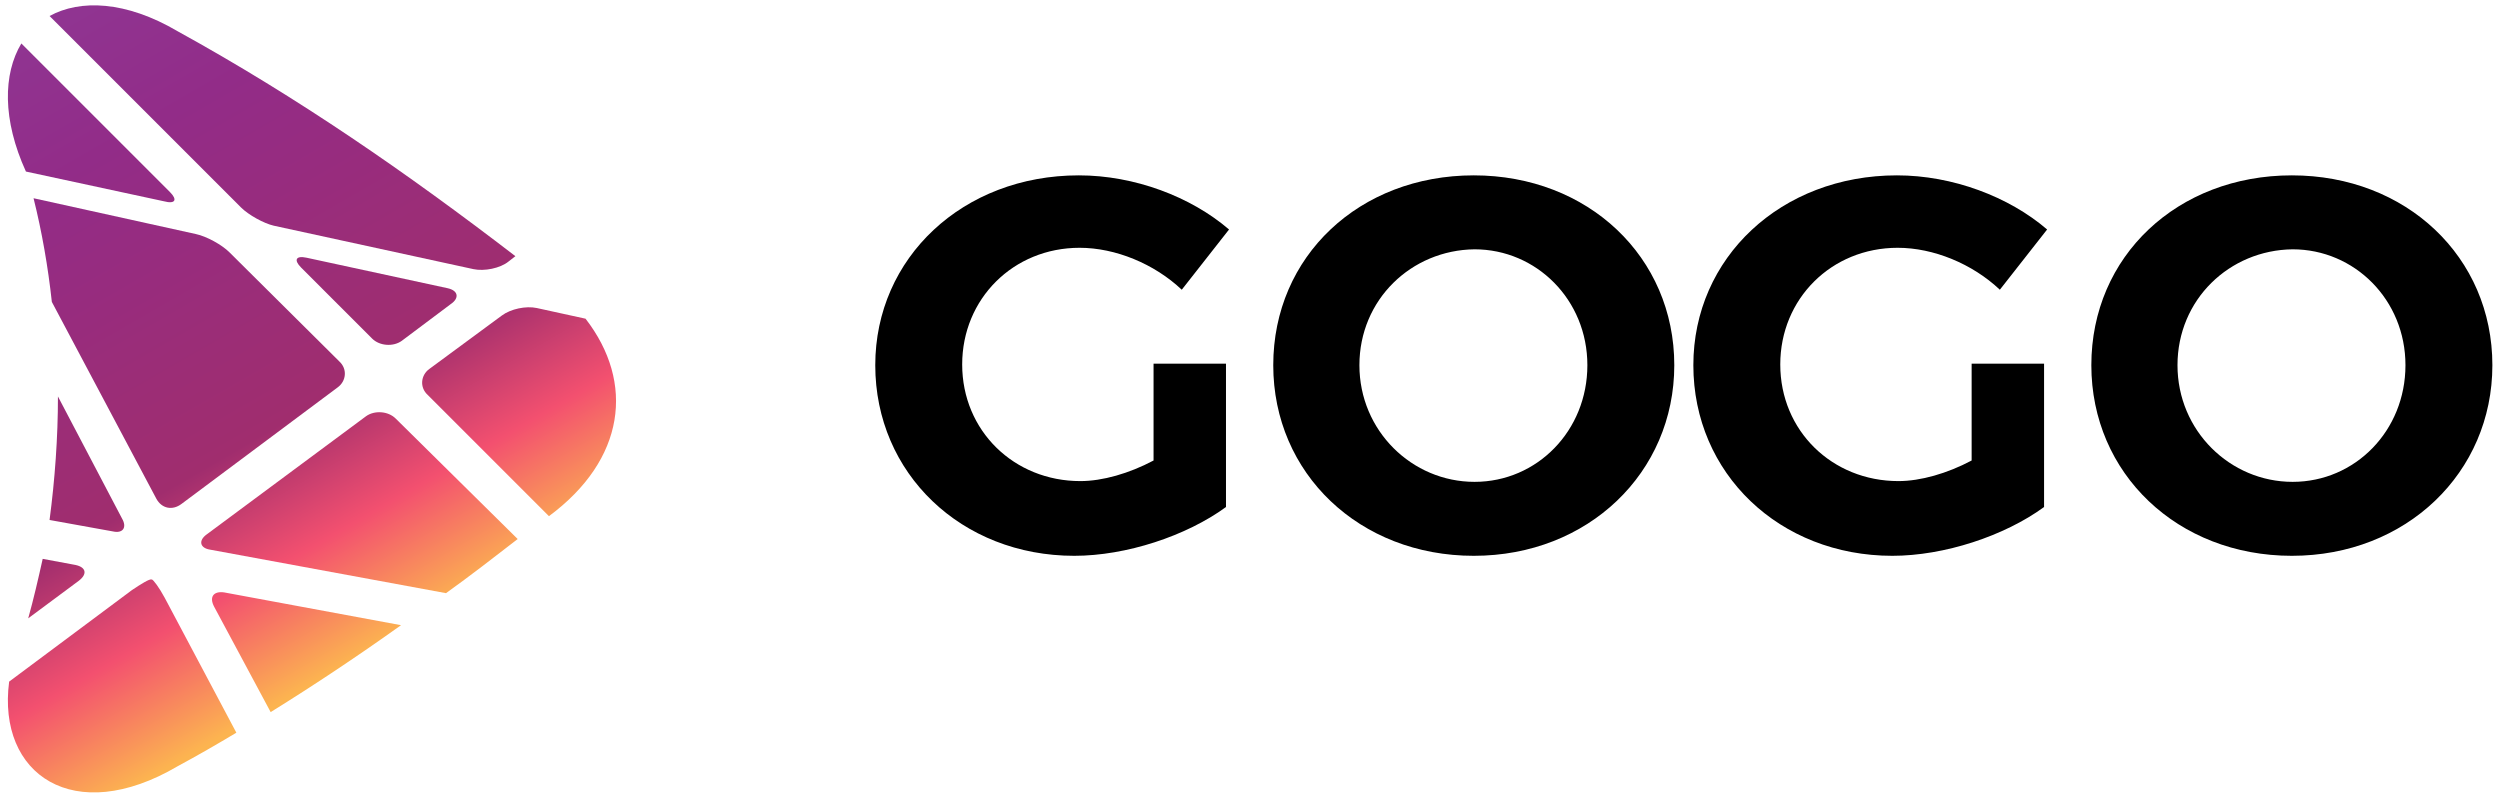
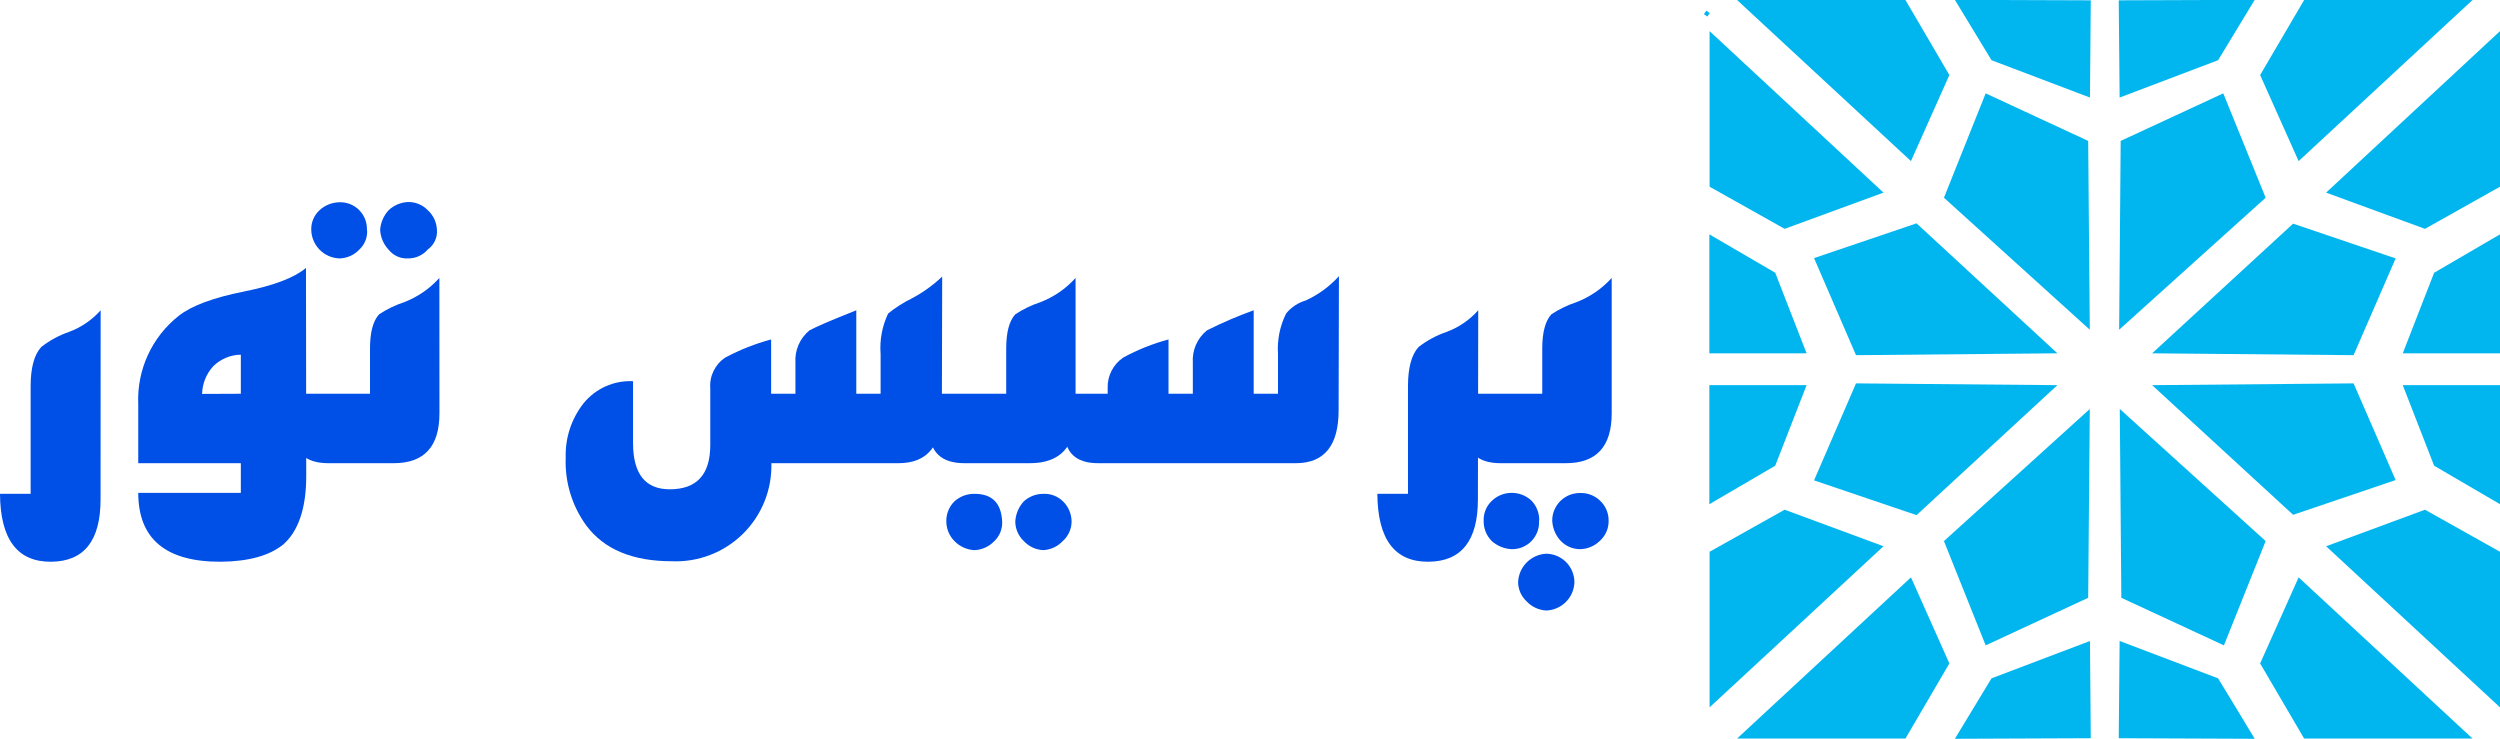
- <svg xmlns="http://www.w3.org/2000/svg" version="1.1" id="Layer_1" x="0px" y="0px" viewBox="0 0 327.9 104.6" style="enable-background:new 0 0 327.9 104.6;" xml:space="preserve">
-   <style type="text/css">
- 	.st0{fill:url(#SVGID_1_);}
- 	.st1{fill:url(#SVGID_2_);}
- 	.st2{fill:url(#SVGID_3_);}
- 	.st3{fill:url(#SVGID_4_);}
- 	.st4{fill:url(#SVGID_5_);}
- 	.st5{fill:url(#SVGID_6_);}
- 	.st6{fill:url(#SVGID_7_);}
- 	.st7{fill:url(#SVGID_8_);}
- 	.st8{fill:url(#SVGID_9_);}
- 	.st9{fill:url(#SVGID_10_);}
- </style>
-   <g>
-     <linearGradient id="SVGID_1_" gradientUnits="userSpaceOnUse" x1="-12.158" y1="-21.078" x2="50.025" y2="86.625">
-       <stop offset="0" style="stop-color:#8C42A1" />
-       <stop offset="0.389" style="stop-color:#922C88" />
-       <stop offset="0.731" style="stop-color:#A02D6E" />
-       <stop offset="0.86" style="stop-color:#F3506F" />
-       <stop offset="0.985" style="stop-color:#FCB450" />
-     </linearGradient>
-     <path class="st0" d="M20.5,65.4c0.7,1.3,2.1,1.6,3.3,0.7l20.5-15.3c1.1-0.8,1.3-2.4,0.2-3.4L30.1,33.1c-1-1-3-2.1-4.4-2.4L4.4,26   c1.1,4.4,1.9,9,2.4,13.6L20.5,65.4z" />
-     <linearGradient id="SVGID_2_" gradientUnits="userSpaceOnUse" x1="-40.403" y1="-4.771" x2="21.78" y2="102.932">
-       <stop offset="0" style="stop-color:#8C42A1" />
-       <stop offset="0.389" style="stop-color:#922C88" />
-       <stop offset="0.731" style="stop-color:#A02D6E" />
-       <stop offset="0.86" style="stop-color:#F3506F" />
-       <stop offset="0.985" style="stop-color:#FCB450" />
-     </linearGradient>
-     <path class="st1" d="M9.9,74.1l-4.3-0.8C5,76,4.4,78.6,3.7,81.1l6.6-4.9C11.5,75.3,11.3,74.4,9.9,74.1z" />
-     <linearGradient id="SVGID_3_" gradientUnits="userSpaceOnUse" x1="-32.969" y1="-9.063" x2="29.213" y2="98.64">
-       <stop offset="0" style="stop-color:#8C42A1" />
-       <stop offset="0.389" style="stop-color:#922C88" />
-       <stop offset="0.731" style="stop-color:#A02D6E" />
-       <stop offset="0.86" style="stop-color:#F3506F" />
-       <stop offset="0.985" style="stop-color:#FCB450" />
-     </linearGradient>
-     <path class="st2" d="M16,68L7.6,52c0,5.4-0.4,10.9-1.1,16.2l8.3,1.5C16.1,70,16.7,69.2,16,68z" />
-     <linearGradient id="SVGID_4_" gradientUnits="userSpaceOnUse" x1="-12.813" y1="-20.7" x2="49.369" y2="87.003">
-       <stop offset="0" style="stop-color:#8C42A1" />
-       <stop offset="0.389" style="stop-color:#922C88" />
-       <stop offset="0.731" style="stop-color:#A02D6E" />
-       <stop offset="0.86" style="stop-color:#F3506F" />
-       <stop offset="0.985" style="stop-color:#FCB450" />
-     </linearGradient>
-     <path class="st3" d="M22.3,25.2L2.8,5.7c-2.4,4-2.5,10,0.6,16.8l18.1,3.9C23,26.8,23.3,26.2,22.3,25.2z" />
-     <linearGradient id="SVGID_5_" gradientUnits="userSpaceOnUse" x1="7.894" y1="-32.655" x2="70.076" y2="75.048">
-       <stop offset="0" style="stop-color:#8C42A1" />
-       <stop offset="0.389" style="stop-color:#922C88" />
-       <stop offset="0.731" style="stop-color:#A02D6E" />
-       <stop offset="0.86" style="stop-color:#F3506F" />
-       <stop offset="0.985" style="stop-color:#FCB450" />
-     </linearGradient>
-     <path class="st4" d="M35.9,29.6l26.2,5.7c1.4,0.3,3.5-0.1,4.6-1l0.9-0.7C53.4,22.7,39.1,12.8,23.3,4.1c-6.8-4-12.8-4.2-16.8-2   l25.1,25.1C32.6,28.2,34.6,29.3,35.9,29.6z" />
-     <linearGradient id="SVGID_6_" gradientUnits="userSpaceOnUse" x1="9.082" y1="-33.341" x2="71.265" y2="74.362">
-       <stop offset="0" style="stop-color:#8C42A1" />
-       <stop offset="0.389" style="stop-color:#922C88" />
-       <stop offset="0.731" style="stop-color:#A02D6E" />
-       <stop offset="0.86" style="stop-color:#F3506F" />
-       <stop offset="0.985" style="stop-color:#FCB450" />
-     </linearGradient>
-     <path class="st5" d="M58.7,37.8l-18.5-4c-1.4-0.3-1.7,0.3-0.7,1.3l9.3,9.3c1,1,2.8,1.1,3.9,0.3l6.4-4.8   C60.3,39.1,60.1,38.1,58.7,37.8z" />
-     <linearGradient id="SVGID_7_" gradientUnits="userSpaceOnUse" x1="-17.145" y1="-18.198" x2="45.037" y2="89.504">
-       <stop offset="0" style="stop-color:#8C42A1" />
-       <stop offset="0.389" style="stop-color:#922C88" />
-       <stop offset="0.731" style="stop-color:#A02D6E" />
-       <stop offset="0.86" style="stop-color:#F3506F" />
-       <stop offset="0.985" style="stop-color:#FCB450" />
-     </linearGradient>
-     <path class="st6" d="M28.1,79.6l7.4,13.8C41.3,89.8,47,86,52.6,82l-23.2-4.3C28,77.5,27.4,78.3,28.1,79.6z" />
-     <linearGradient id="SVGID_8_" gradientUnits="userSpaceOnUse" x1="-7.617" y1="-23.7" x2="54.566" y2="84.003">
-       <stop offset="0" style="stop-color:#8C42A1" />
-       <stop offset="0.389" style="stop-color:#922C88" />
-       <stop offset="0.731" style="stop-color:#A02D6E" />
-       <stop offset="0.86" style="stop-color:#F3506F" />
-       <stop offset="0.985" style="stop-color:#FCB450" />
-     </linearGradient>
-     <path class="st7" d="M51.9,54.9c-1-1-2.8-1.1-3.9-0.3L27.1,70.1c-1.1,0.8-0.9,1.8,0.5,2l30.9,5.7c3.2-2.3,6.3-4.7,9.4-7.1   L51.9,54.9z" />
-     <linearGradient id="SVGID_9_" gradientUnits="userSpaceOnUse" x1="17.523" y1="-38.214" x2="79.705" y2="69.489">
-       <stop offset="0" style="stop-color:#8C42A1" />
-       <stop offset="0.389" style="stop-color:#922C88" />
-       <stop offset="0.731" style="stop-color:#A02D6E" />
-       <stop offset="0.86" style="stop-color:#F3506F" />
-       <stop offset="0.985" style="stop-color:#FCB450" />
-     </linearGradient>
-     <path class="st8" d="M65.8,41.4l-9.5,7c-1.1,0.8-1.3,2.4-0.2,3.4l15.9,15.9c10-7.4,11.3-17.5,4.8-25.9l-6.4-1.4   C69,40.1,67,40.5,65.8,41.4z" />
-     <linearGradient id="SVGID_10_" gradientUnits="userSpaceOnUse" x1="-41.402" y1="-4.194" x2="20.78" y2="103.509">
-       <stop offset="0" style="stop-color:#8C42A1" />
-       <stop offset="0.389" style="stop-color:#922C88" />
-       <stop offset="0.731" style="stop-color:#A02D6E" />
-       <stop offset="0.86" style="stop-color:#F3506F" />
-       <stop offset="0.985" style="stop-color:#FCB450" />
-     </linearGradient>
-     <path class="st9" d="M19.9,76c-0.3-0.1-1.4,0.6-2.6,1.4l-16.1,12c-1.6,12.2,8.5,19.1,22.1,11.1c2.6-1.4,5.2-2.9,7.7-4.4l-9.4-17.7   C20.9,77.1,20.1,76,19.9,76z" />
-     <g>
-       <path d="M151.2,47.7h9.6v18.8c-5.2,3.8-13.1,6.4-19.9,6.4c-14.8,0-26.1-10.8-26.1-25c0-14.1,11.5-24.9,26.7-24.9    c7.3,0,14.7,2.8,19.7,7.1l-6.2,7.9c-3.6-3.4-8.7-5.5-13.4-5.5c-8.7,0-15.4,6.7-15.4,15.3c0,8.7,6.8,15.3,15.5,15.3    c2.9,0,6.4-1,9.6-2.7V47.7z" />
-       <path d="M219.6,47.9c0,14.1-11.3,25-26.3,25s-26.3-10.8-26.3-25c0-14.3,11.3-24.9,26.3-24.9S219.6,33.7,219.6,47.9z M178.3,47.9    c0,8.6,6.9,15.3,15.1,15.3c8.2,0,14.8-6.7,14.8-15.3c0-8.6-6.7-15.2-14.8-15.2C185.1,32.8,178.3,39.3,178.3,47.9z" />
-       <path d="M258.5,47.7h9.6v18.8c-5.2,3.8-13.1,6.4-19.9,6.4c-14.8,0-26.1-10.8-26.1-25c0-14.1,11.5-24.9,26.7-24.9    c7.3,0,14.7,2.8,19.7,7.1l-6.2,7.9c-3.6-3.4-8.7-5.5-13.4-5.5c-8.7,0-15.4,6.7-15.4,15.3c0,8.7,6.8,15.3,15.5,15.3    c2.9,0,6.4-1,9.6-2.7V47.7z" />
-       <path d="M326.9,47.9c0,14.1-11.3,25-26.3,25s-26.3-10.8-26.3-25c0-14.3,11.3-24.9,26.3-24.9S326.9,33.7,326.9,47.9z M285.6,47.9    c0,8.6,6.9,15.3,15.1,15.3c8.2,0,14.8-6.7,14.8-15.3c0-8.6-6.7-15.2-14.8-15.2C292.4,32.8,285.6,39.3,285.6,47.9z" />
-     </g>
-   </g>
+ <svg xmlns="http://www.w3.org/2000/svg" id="Layer_1" data-name="Layer 1" viewBox="0 0 308.51 91.14">
+   <defs>
+     <style>.cls-1{fill:#01b6ef;}.cls-2{fill:#0050e7;}</style>
+   </defs>
+   <rect class="cls-1" x="223.86" y="9.65" width="0.52" height="0.52" transform="translate(72.85 178.72) rotate(-54.64)" />
+   <path class="cls-1" d="M249.31,28.11,227.85,8.23h20.78l5.42,9.26Z" transform="translate(-13.49 -8.23)" />
+   <path class="cls-1" d="M245.92,32,224.46,12.07v19.2l9.26,5.2Z" transform="translate(-13.49 -8.23)" />
+   <path class="cls-1" d="M247.42,69.32" transform="translate(-13.49 -8.23)" />
+   <path class="cls-1" d="M226.94,74.51" transform="translate(-13.49 -8.23)" />
+   <path class="cls-1" d="M253.38,32.63l18,16.29q-.1-11.65-.2-23.3l-12.65-5.87Z" transform="translate(-13.49 -8.23)" />
+   <path class="cls-1" d="M242.53,52.06l24.85-.23L250,35.79l-12.65,4.29Z" transform="translate(-13.49 -8.23)" />
+   <path class="cls-1" d="M236.43,51.83h-12V37.15l8.13,4.74Z" transform="translate(-13.49 -8.23)" />
+   <path class="cls-1" d="M271.4,20.27l.1-12-16.77-.06,4.52,7.45Z" transform="translate(-13.49 -8.23)" />
+   <path class="cls-1" d="M297.15,28.11,318.61,8.23H297.83l-5.43,9.26Z" transform="translate(-13.49 -8.23)" />
+   <path class="cls-1" d="M300.54,32,322,12.07v19.2l-9.26,5.2Z" transform="translate(-13.49 -8.23)" />
+   <path class="cls-1" d="M293.08,32.63,275,48.92q.1-11.65.19-23.3l12.66-5.87Z" transform="translate(-13.49 -8.23)" />
+   <path class="cls-1" d="M303.93,52.06l-24.86-.23,17.4-16,12.65,4.29Z" transform="translate(-13.49 -8.23)" />
+   <path class="cls-1" d="M310,51.83h12V37.15l-8.13,4.74Z" transform="translate(-13.49 -8.23)" />
+   <path class="cls-1" d="M275.06,20.27l-.11-12,16.78-.06-4.52,7.45Z" transform="translate(-13.49 -8.23)" />
+   <path class="cls-1" d="M249.31,79.48,227.85,99.37h20.78l5.42-9.27Z" transform="translate(-13.49 -8.23)" />
+   <path class="cls-1" d="M245.92,75.64,224.46,95.52V76.32l9.26-5.19Z" transform="translate(-13.49 -8.23)" />
+   <path class="cls-1" d="M253.38,75l18-16.3q-.1,11.65-.2,23.3l-12.65,5.87Z" transform="translate(-13.49 -8.23)" />
+   <path class="cls-1" d="M242.53,55.54l24.85.22L250,71.8l-12.65-4.29Z" transform="translate(-13.49 -8.23)" />
+   <path class="cls-1" d="M236.43,55.76h-12V70.45l8.13-4.75Z" transform="translate(-13.49 -8.23)" />
+   <path class="cls-1" d="M271.4,87.33l.1,12-16.77.07,4.52-7.46Z" transform="translate(-13.49 -8.23)" />
+   <path class="cls-1" d="M297.15,79.48l21.46,19.89H297.83L292.4,90.1Z" transform="translate(-13.49 -8.23)" />
+   <path class="cls-1" d="M300.54,75.64,322,95.52V76.32l-9.26-5.19Z" transform="translate(-13.49 -8.23)" />
+   <path class="cls-1" d="M293.08,75l-18-16.3q.1,11.65.19,23.3l12.66,5.87Z" transform="translate(-13.49 -8.23)" />
+   <path class="cls-1" d="M303.93,55.54l-24.86.22,17.4,16,12.65-4.29Z" transform="translate(-13.49 -8.23)" />
+   <path class="cls-1" d="M310,55.76h12V70.45l-8.13-4.75Z" transform="translate(-13.49 -8.23)" />
+   <path class="cls-1" d="M275.06,87.33l-.11,12,16.78.07c-1.51-2.49-3-5-4.52-7.46Z" transform="translate(-13.49 -8.23)" />
+   <path class="cls-2" d="M25.9,69.85q0,7.64-6.08,7.7-6.27.06-6.33-8.38h3.78V55.89c0-2.27.44-3.89,1.31-4.84A11.81,11.81,0,0,1,22,49.19a9.77,9.77,0,0,0,3.91-2.67Z" transform="translate(-13.49 -8.23)" />
+   <path class="cls-2" d="M51.28,67c0,4-1,6.83-2.86,8.44-1.69,1.36-4.24,2.07-7.63,2.11q-10.23.06-10.24-8.5H43.21V65.39H30.55V58.13a13.17,13.17,0,0,1,5-10.93q2.36-1.86,8.07-3,5.52-1.11,7.63-2.91ZM43.21,56.82V52a4.93,4.93,0,0,0-3.41,1.43,5.22,5.22,0,0,0-1.37,3.41Z" transform="translate(-13.49 -8.23)" />
+   <path class="cls-2" d="M67.72,59.24q0,6.15-5.64,6.15H54c-2.9,0-4.34-1.41-4.34-4.22V56.82h9.49V51.24c0-2,.37-3.4,1.12-4.22a12.73,12.73,0,0,1,3.07-1.49,11.35,11.35,0,0,0,4.37-3ZM58.79,36.59A3,3,0,0,1,57.86,39a3.47,3.47,0,0,1-2.49,1.12,3.6,3.6,0,0,1-3.47-3.54,3.15,3.15,0,0,1,1-2.39,3.71,3.71,0,0,1,2.45-1,3.29,3.29,0,0,1,3.42,3.41Zm8.62,0A2.7,2.7,0,0,1,66.3,39a3.19,3.19,0,0,1-2.49,1.12,2.84,2.84,0,0,1-2.35-1.06,3.87,3.87,0,0,1-1.06-2.48,4,4,0,0,1,1.06-2.42,3.74,3.74,0,0,1,2.35-1,3.29,3.29,0,0,1,2.46,1A3.47,3.47,0,0,1,67.41,36.59Z" transform="translate(-13.49 -8.23)" />
+   <path class="cls-2" d="M129.72,58.87c0,4.34-1.78,6.52-5.34,6.52h-15.7a11.79,11.79,0,0,1-12.29,12.1q-7.26,0-10.55-4.41A13.33,13.33,0,0,1,83.3,64.7,10.33,10.33,0,0,1,85.5,58a7.42,7.42,0,0,1,6.11-2.73V62.9q0,5.71,4.53,5.71,5,0,5-5.46v-7A4.16,4.16,0,0,1,103,52.35a26.42,26.42,0,0,1,5.65-2.23v6.7h3V53a4.75,4.75,0,0,1,1.73-4q1.24-.68,5.78-2.48v10.3h3v-4.9a9.86,9.86,0,0,1,.93-5A15,15,0,0,1,126,45.06a17.07,17.07,0,0,0,3.76-2.7Z" transform="translate(-13.49 -8.23)" />
+   <path class="cls-2" d="M146.22,59.24q0,6.15-5.64,6.15h-8.07c-2.9,0-4.34-1.41-4.34-4.22V56.82h9.49V51.24c0-2,.37-3.4,1.12-4.22a12.73,12.73,0,0,1,3.07-1.49,11.28,11.28,0,0,0,4.37-3Zm-9.06,13.34a3.13,3.13,0,0,1-1,2.46,3.57,3.57,0,0,1-2.45,1.08A3.71,3.71,0,0,1,131.27,75a3.47,3.47,0,0,1-1-2.42,3.37,3.37,0,0,1,1-2.48,3.62,3.62,0,0,1,2.48-.93Q137,69.17,137.16,72.58Zm8.57,0A3.26,3.26,0,0,1,144.64,75a3.58,3.58,0,0,1-2.39,1.12A3.51,3.51,0,0,1,139.83,75a3.35,3.35,0,0,1-1.05-2.42,4,4,0,0,1,1.05-2.48,3.57,3.57,0,0,1,2.42-.93,3.26,3.26,0,0,1,2.42.93A3.52,3.52,0,0,1,145.73,72.58Z" transform="translate(-13.49 -8.23)" />
+   <path class="cls-2" d="M178.68,58.87c0,4.34-1.76,6.52-5.28,6.52H149q-4.15,0-4.15-4V56.82h5.33v-.68a4.38,4.38,0,0,1,1.93-3.79,25.25,25.25,0,0,1,5.58-2.23v6.7h3V53a4.73,4.73,0,0,1,1.74-4,51.54,51.54,0,0,1,5.77-2.48v10.3h3v-4.9a9.77,9.77,0,0,1,1-5,4.88,4.88,0,0,1,2.42-1.61,12.55,12.55,0,0,0,4.1-3Z" transform="translate(-13.49 -8.23)" />
+   <path class="cls-2" d="M195.87,69.85q0,7.64-6.08,7.7-6.27.06-6.33-8.38h3.78V55.89c0-2.27.44-3.89,1.31-4.84A11.81,11.81,0,0,1,192,49.19a9.77,9.77,0,0,0,3.91-2.67Z" transform="translate(-13.49 -8.23)" />
+   <path class="cls-2" d="M212.38,59.24c0,4.1-1.89,6.15-5.65,6.15h-8.07q-4.33,0-4.34-4.22V56.82h9.49V51.24c0-2,.38-3.4,1.12-4.22A12.73,12.73,0,0,1,208,45.53a11.39,11.39,0,0,0,4.38-3Zm-8.94,13.22a3.47,3.47,0,0,0-.93-2.42,3.56,3.56,0,0,0-4.93,0,3.22,3.22,0,0,0-1,2.42,3.44,3.44,0,0,0,1,2.54A4,4,0,0,0,200,76a3.31,3.31,0,0,0,3.41-3.54Zm4.34,7.63a3.53,3.53,0,0,0-3.47-3.53,3.66,3.66,0,0,0-3.48,3.53,3.28,3.28,0,0,0,1.06,2.36,3.58,3.58,0,0,0,2.42,1.12,3.61,3.61,0,0,0,3.47-3.48ZM212,72.46a3.33,3.33,0,0,0-1-2.39,3.39,3.39,0,0,0-2.54-1,3.4,3.4,0,0,0-3.42,3.41A3.91,3.91,0,0,0,206.11,75a3.33,3.33,0,0,0,2.36,1,3.56,3.56,0,0,0,2.42-1A3.25,3.25,0,0,0,212,72.46Z" transform="translate(-13.49 -8.23)" />
</svg>
